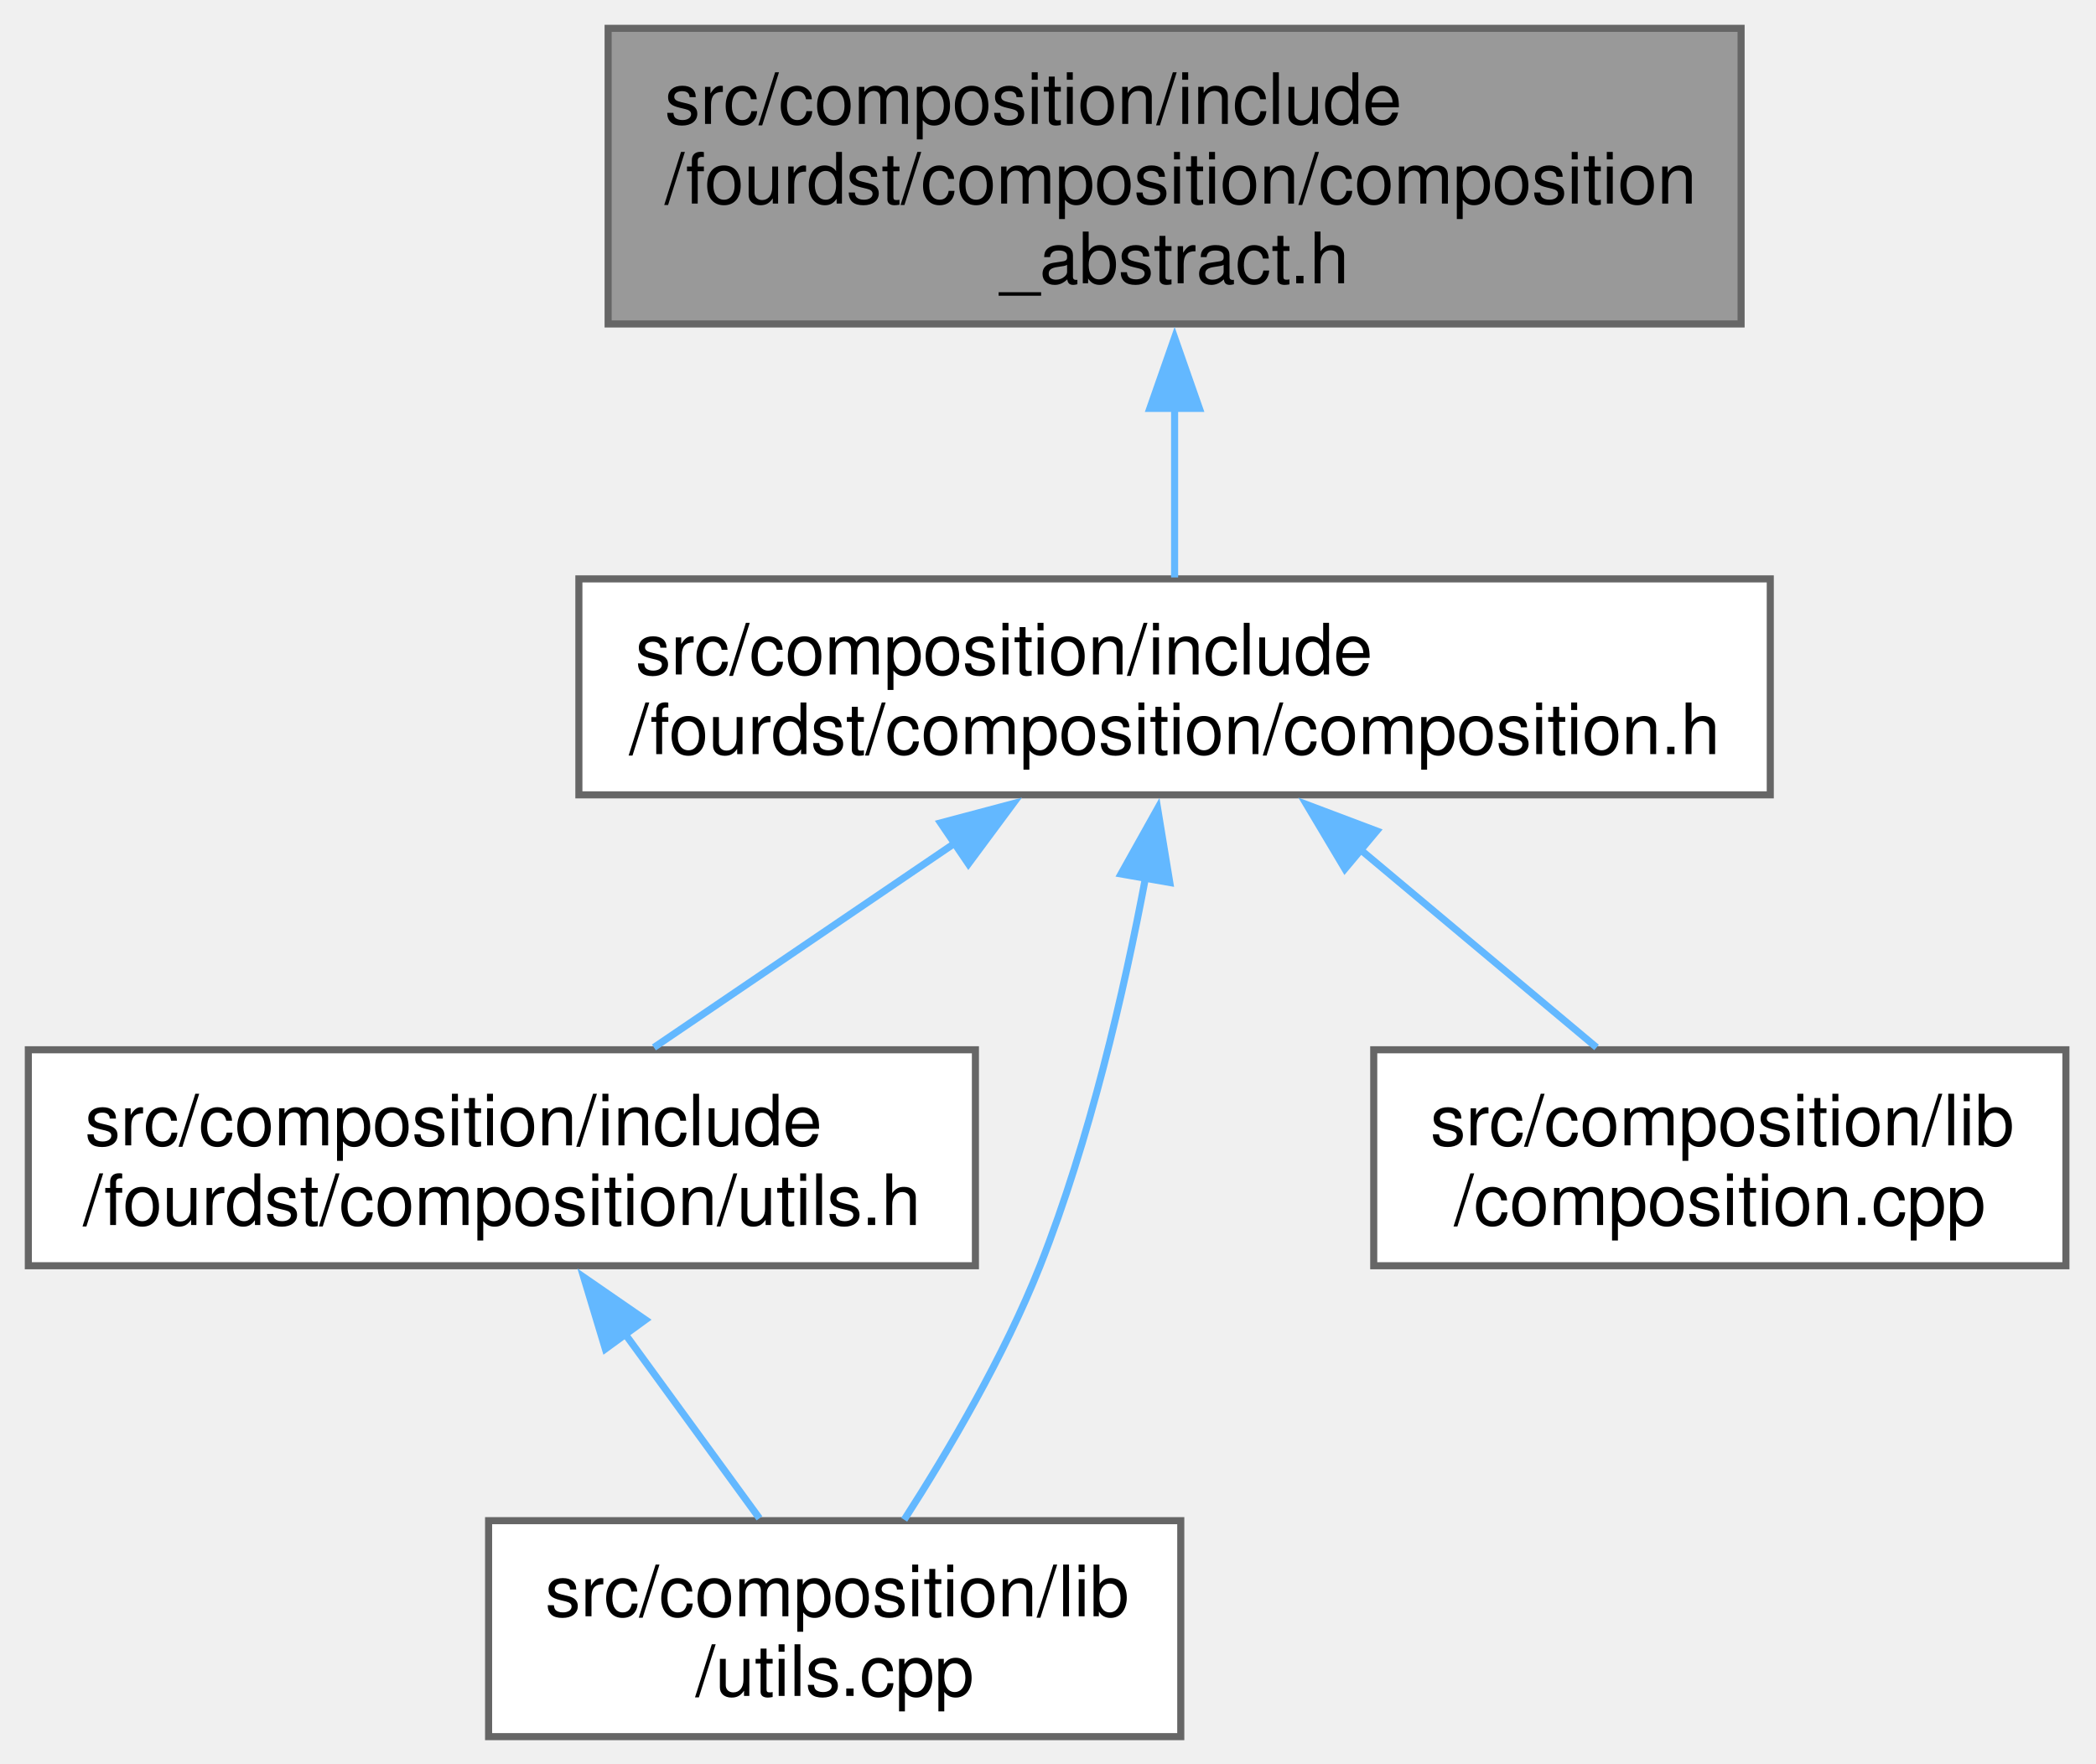
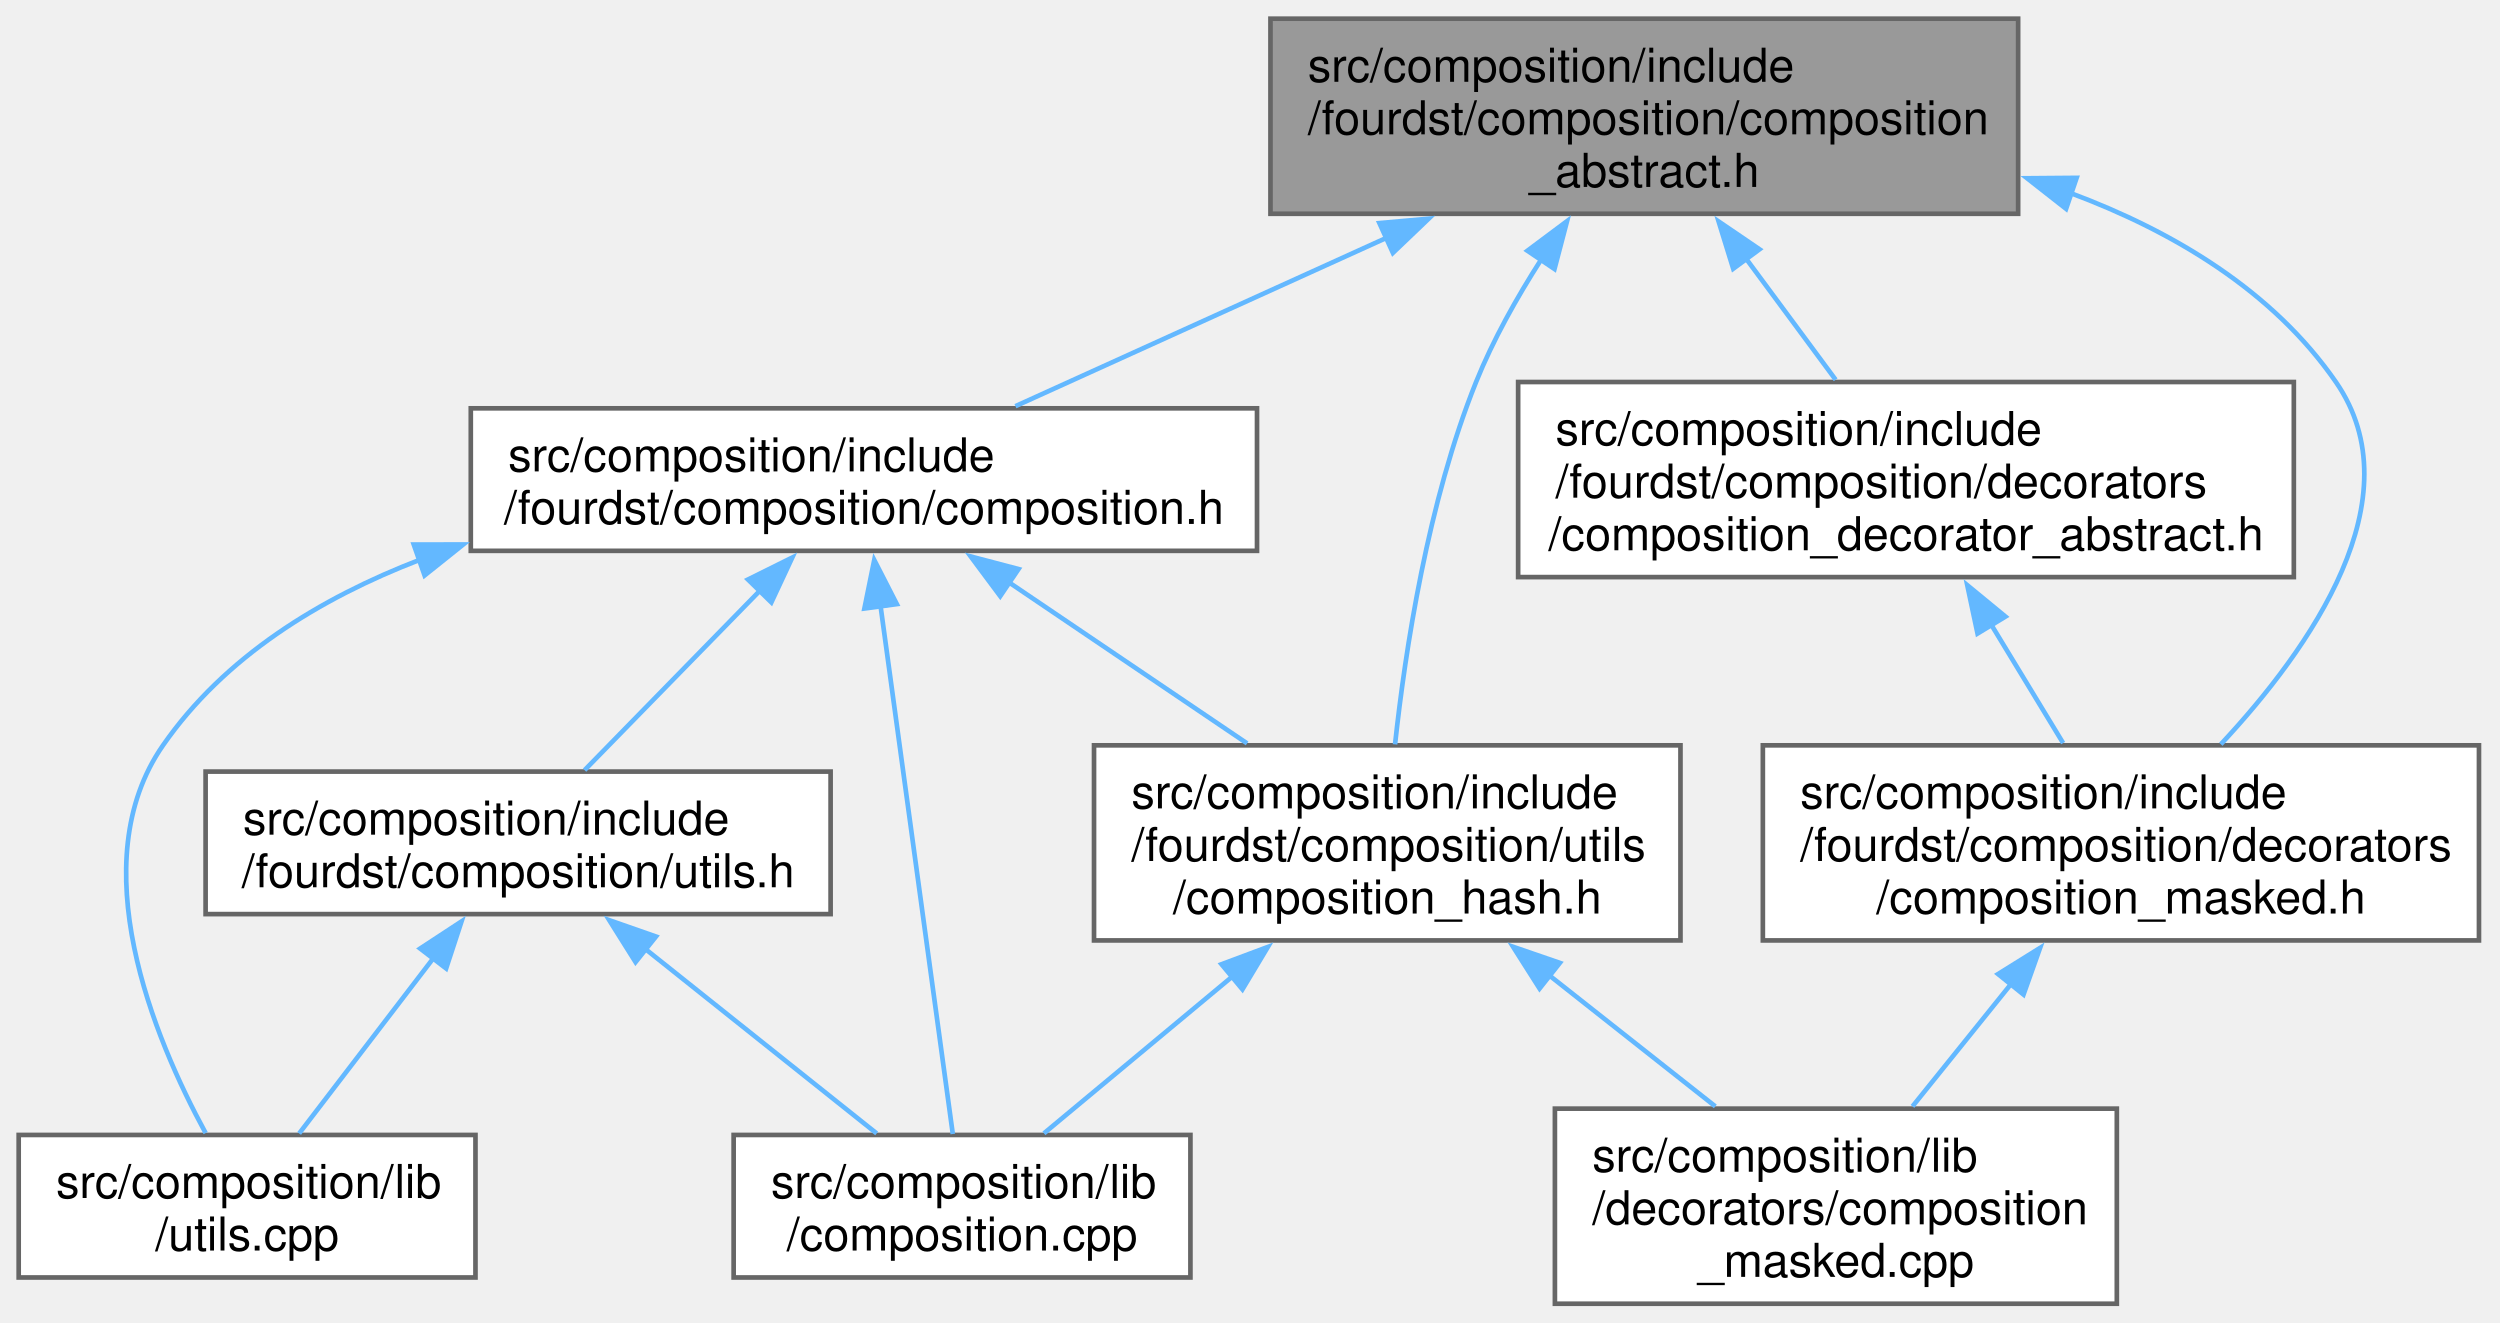
- <svg xmlns="http://www.w3.org/2000/svg" xmlns:xlink="http://www.w3.org/1999/xlink" width="296pt" height="249pt" viewBox="0.00 0.00 296.00 249.00">
-   <g id="graph0" class="graph" transform="scale(1 1) rotate(0) translate(4 245.25)">
+ <svg xmlns="http://www.w3.org/2000/svg" xmlns:xlink="http://www.w3.org/1999/xlink" width="535pt" height="283pt" viewBox="0.00 0.00 535.00 283.00">
+   <g id="graph0" class="graph" transform="scale(1 1) rotate(0) translate(4 279)">
    <g id="Node000001" class="node">
      <g id="a_Node000001">
        <a xlink:title=" ">
-           <polygon fill="#999999" stroke="#666666" points="241.88,-241.25 81.88,-241.25 81.88,-199.5 241.88,-199.5 241.88,-241.25" />
-           <text xml:space="preserve" text-anchor="start" x="89.88" y="-227.75" font-family="Helvetica,sans-Serif" font-size="10.00">src/composition/include</text>
-           <text xml:space="preserve" text-anchor="start" x="89.88" y="-216.5" font-family="Helvetica,sans-Serif" font-size="10.00">/fourdst/composition/composition</text>
-           <text xml:space="preserve" text-anchor="middle" x="161.88" y="-205.25" font-family="Helvetica,sans-Serif" font-size="10.00">_abstract.h</text>
+           <polygon fill="#999999" stroke="#666666" points="427.88,-275 267.88,-275 267.88,-233.25 427.88,-233.25 427.88,-275" />
+           <text xml:space="preserve" text-anchor="start" x="275.88" y="-261.5" font-family="Helvetica,sans-Serif" font-size="10.00">src/composition/include</text>
+           <text xml:space="preserve" text-anchor="start" x="275.88" y="-250.25" font-family="Helvetica,sans-Serif" font-size="10.00">/fourdst/composition/composition</text>
+           <text xml:space="preserve" text-anchor="middle" x="347.88" y="-239" font-family="Helvetica,sans-Serif" font-size="10.00">_abstract.h</text>
        </a>
      </g>
    </g>
    <g id="Node000002" class="node">
      <g id="a_Node000002">
        <a xlink:href="composition_8h.html" target="_top" xlink:title=" ">
-           <polygon fill="white" stroke="#666666" points="246,-163.5 77.75,-163.5 77.75,-133 246,-133 246,-163.5" />
-           <text xml:space="preserve" text-anchor="start" x="85.75" y="-150" font-family="Helvetica,sans-Serif" font-size="10.00">src/composition/include</text>
-           <text xml:space="preserve" text-anchor="middle" x="161.88" y="-138.75" font-family="Helvetica,sans-Serif" font-size="10.00">/fourdst/composition/composition.h</text>
+           <polygon fill="white" stroke="#666666" points="265,-191.62 96.75,-191.62 96.75,-161.12 265,-161.12 265,-191.62" />
+           <text xml:space="preserve" text-anchor="start" x="104.75" y="-178.12" font-family="Helvetica,sans-Serif" font-size="10.00">src/composition/include</text>
+           <text xml:space="preserve" text-anchor="middle" x="180.88" y="-166.88" font-family="Helvetica,sans-Serif" font-size="10.00">/fourdst/composition/composition.h</text>
        </a>
      </g>
    </g>
    <g id="edge1_Node000001_Node000002" class="edge">
      <g id="a_edge1_Node000001_Node000002">
        <a xlink:title=" ">
-           <path fill="none" stroke="#63b8ff" d="M161.88,-187.63C161.88,-179.27 161.88,-170.65 161.88,-163.7" />
-           <polygon fill="#63b8ff" stroke="#63b8ff" points="158.38,-187.58 161.88,-197.58 165.38,-187.58 158.38,-187.58" />
+           <path fill="none" stroke="#63b8ff" d="M292.88,-228.18C266.53,-216.23 235.87,-202.32 213.3,-192.08" />
+           <polygon fill="#63b8ff" stroke="#63b8ff" points="291.19,-231.26 301.74,-232.2 294.08,-224.88 291.19,-231.26" />
+         </a>
+       </g>
+     </g>
+     <g id="Node000006" class="node">
+       <g id="a_Node000006">
+         <a xlink:href="composition__hash_8h.html" target="_top" xlink:title=" ">
+           <polygon fill="white" stroke="#666666" points="355.62,-119.5 230.12,-119.5 230.12,-77.75 355.62,-77.75 355.62,-119.5" />
+           <text xml:space="preserve" text-anchor="start" x="238.12" y="-106" font-family="Helvetica,sans-Serif" font-size="10.00">src/composition/include</text>
+           <text xml:space="preserve" text-anchor="start" x="238.12" y="-94.75" font-family="Helvetica,sans-Serif" font-size="10.00">/fourdst/composition/utils</text>
+           <text xml:space="preserve" text-anchor="middle" x="292.88" y="-83.5" font-family="Helvetica,sans-Serif" font-size="10.00">/composition_hash.h</text>
+         </a>
+       </g>
+     </g>
+     <g id="edge14_Node000001_Node000006" class="edge">
+       <g id="a_edge14_Node000001_Node000006">
+         <a xlink:title=" ">
+           <path fill="none" stroke="#63b8ff" d="M325.84,-223.5C320.6,-215.33 315.49,-206.23 311.88,-197.25 301.57,-171.62 296.72,-139.89 294.54,-119.7" />
+           <polygon fill="#63b8ff" stroke="#63b8ff" points="322.86,-225.34 331.35,-231.68 328.66,-221.43 322.86,-225.34" />
+         </a>
+       </g>
+     </g>
+     <g id="Node000008" class="node">
+       <g id="a_Node000008">
+         <a xlink:href="composition__decorator__abstract_8h.html" target="_top" xlink:title=" ">
+           <polygon fill="white" stroke="#666666" points="486.88,-197.25 320.88,-197.25 320.88,-155.5 486.88,-155.5 486.88,-197.25" />
+           <text xml:space="preserve" text-anchor="start" x="328.88" y="-183.75" font-family="Helvetica,sans-Serif" font-size="10.00">src/composition/include</text>
+           <text xml:space="preserve" text-anchor="start" x="328.88" y="-172.5" font-family="Helvetica,sans-Serif" font-size="10.00">/fourdst/composition/decorators</text>
+           <text xml:space="preserve" text-anchor="middle" x="403.88" y="-161.25" font-family="Helvetica,sans-Serif" font-size="10.00">/composition_decorator_abstract.h</text>
+         </a>
+       </g>
+     </g>
+     <g id="edge10_Node000001_Node000008" class="edge">
+       <g id="a_edge10_Node000001_Node000008">
+         <a xlink:title=" ">
+           <path fill="none" stroke="#63b8ff" d="M369.6,-223.73C376.03,-215.04 382.92,-205.72 388.83,-197.73" />
+           <polygon fill="#63b8ff" stroke="#63b8ff" points="366.91,-221.49 363.78,-231.61 372.54,-225.65 366.91,-221.49" />
+         </a>
+       </g>
+     </g>
+     <g id="Node000009" class="node">
+       <g id="a_Node000009">
+         <a xlink:href="composition__masked_8h.html" target="_top" xlink:title=" ">
+           <polygon fill="white" stroke="#666666" points="526.5,-119.5 373.25,-119.5 373.25,-77.75 526.5,-77.75 526.5,-119.5" />
+           <text xml:space="preserve" text-anchor="start" x="381.25" y="-106" font-family="Helvetica,sans-Serif" font-size="10.00">src/composition/include</text>
+           <text xml:space="preserve" text-anchor="start" x="381.25" y="-94.75" font-family="Helvetica,sans-Serif" font-size="10.00">/fourdst/composition/decorators</text>
+           <text xml:space="preserve" text-anchor="middle" x="449.88" y="-83.5" font-family="Helvetica,sans-Serif" font-size="10.00">/composition_masked.h</text>
+         </a>
+       </g>
+     </g>
+     <g id="edge13_Node000001_Node000009" class="edge">
+       <g id="a_edge13_Node000001_Node000009">
+         <a xlink:title=" ">
+           <path fill="none" stroke="#63b8ff" d="M438.97,-237.73C461.17,-229.46 482.39,-216.75 495.88,-197.25 513.03,-172.44 490.41,-140.22 471.26,-119.73" />
+           <polygon fill="#63b8ff" stroke="#63b8ff" points="438.14,-234.31 429.8,-240.85 440.4,-240.94 438.14,-234.31" />
        </a>
      </g>
    </g>
    <g id="Node000003" class="node">
      <g id="a_Node000003">
        <a xlink:href="utils_8h.html" target="_top" xlink:title=" ">
-           <polygon fill="white" stroke="#666666" points="133.75,-97 0,-97 0,-66.5 133.75,-66.5 133.75,-97" />
-           <text xml:space="preserve" text-anchor="start" x="8" y="-83.5" font-family="Helvetica,sans-Serif" font-size="10.00">src/composition/include</text>
-           <text xml:space="preserve" text-anchor="middle" x="66.88" y="-72.25" font-family="Helvetica,sans-Serif" font-size="10.00">/fourdst/composition/utils.h</text>
+           <polygon fill="white" stroke="#666666" points="173.75,-113.88 40,-113.88 40,-83.38 173.75,-83.38 173.75,-113.88" />
+           <text xml:space="preserve" text-anchor="start" x="48" y="-100.38" font-family="Helvetica,sans-Serif" font-size="10.00">src/composition/include</text>
+           <text xml:space="preserve" text-anchor="middle" x="106.88" y="-89.12" font-family="Helvetica,sans-Serif" font-size="10.00">/fourdst/composition/utils.h</text>
        </a>
      </g>
    </g>
    <g id="edge2_Node000002_Node000003" class="edge">
      <g id="a_edge2_Node000002_Node000003">
        <a xlink:title=" ">
-           <path fill="none" stroke="#63b8ff" d="M131.08,-126.34C117.12,-116.87 100.96,-105.89 88.35,-97.33" />
-           <polygon fill="#63b8ff" stroke="#63b8ff" points="128.83,-129.04 139.07,-131.76 132.76,-123.25 128.83,-129.04" />
+           <path fill="none" stroke="#63b8ff" d="M158.66,-152.64C146.48,-140.17 131.73,-125.07 121.1,-114.19" />
+           <polygon fill="#63b8ff" stroke="#63b8ff" points="156.06,-154.98 165.55,-159.69 161.07,-150.09 156.06,-154.98" />
        </a>
      </g>
    </g>
    <g id="Node000004" class="node">
      <g id="a_Node000004">
-         <a xlink:href="utils_8cpp.html" target="_top" xlink:title=" ">
-           <polygon fill="white" stroke="#666666" points="162.75,-30.5 65,-30.5 65,0 162.75,0 162.75,-30.5" />
-           <text xml:space="preserve" text-anchor="start" x="73" y="-17" font-family="Helvetica,sans-Serif" font-size="10.00">src/composition/lib</text>
-           <text xml:space="preserve" text-anchor="middle" x="113.88" y="-5.75" font-family="Helvetica,sans-Serif" font-size="10.00">/utils.cpp</text>
-         </a>
-       </g>
-     </g>
-     <g id="edge5_Node000002_Node000004" class="edge">
-       <g id="a_edge5_Node000002_Node000004">
-         <a xlink:title=" ">
-           <path fill="none" stroke="#63b8ff" d="M157.77,-121.31C154.73,-105.18 149.89,-84.21 142.88,-66.5 137.83,-53.76 129.96,-40.38 123.69,-30.63" />
-           <polygon fill="#63b8ff" stroke="#63b8ff" points="154.31,-121.83 159.48,-131.08 161.2,-120.62 154.31,-121.83" />
+         <a xlink:href="composition_8cpp.html" target="_top" xlink:title=" ">
+           <polygon fill="white" stroke="#666666" points="250.75,-36.12 153,-36.12 153,-5.62 250.75,-5.62 250.75,-36.12" />
+           <text xml:space="preserve" text-anchor="start" x="161" y="-22.62" font-family="Helvetica,sans-Serif" font-size="10.00">src/composition/lib</text>
+           <text xml:space="preserve" text-anchor="middle" x="201.88" y="-11.38" font-family="Helvetica,sans-Serif" font-size="10.00">/composition.cpp</text>
+         </a>
+       </g>
+     </g>
+     <g id="edge8_Node000002_Node000004" class="edge">
+       <g id="a_edge8_Node000002_Node000004">
+         <a xlink:title=" ">
+           <path fill="none" stroke="#63b8ff" d="M184.43,-149.37C188.89,-116.82 196.36,-62.21 199.9,-36.32" />
+           <polygon fill="#63b8ff" stroke="#63b8ff" points="180.98,-148.78 183.09,-159.16 187.92,-149.72 180.98,-148.78" />
        </a>
      </g>
    </g>
    <g id="Node000005" class="node">
      <g id="a_Node000005">
-         <a xlink:href="composition_8cpp.html" target="_top" xlink:title=" ">
-           <polygon fill="white" stroke="#666666" points="287.75,-97 190,-97 190,-66.5 287.75,-66.5 287.75,-97" />
-           <text xml:space="preserve" text-anchor="start" x="198" y="-83.5" font-family="Helvetica,sans-Serif" font-size="10.00">src/composition/lib</text>
-           <text xml:space="preserve" text-anchor="middle" x="238.88" y="-72.25" font-family="Helvetica,sans-Serif" font-size="10.00">/composition.cpp</text>
-         </a>
-       </g>
-     </g>
-     <g id="edge4_Node000002_Node000005" class="edge">
-       <g id="a_edge4_Node000002_Node000005">
-         <a xlink:title=" ">
-           <path fill="none" stroke="#63b8ff" d="M188.15,-125.24C199.15,-116.03 211.64,-105.56 221.47,-97.33" />
-           <polygon fill="#63b8ff" stroke="#63b8ff" points="185.93,-122.54 180.51,-131.64 190.42,-127.9 185.93,-122.54" />
+         <a xlink:href="utils_8cpp.html" target="_top" xlink:title=" ">
+           <polygon fill="white" stroke="#666666" points="97.75,-36.12 0,-36.12 0,-5.62 97.75,-5.62 97.75,-36.12" />
+           <text xml:space="preserve" text-anchor="start" x="8" y="-22.62" font-family="Helvetica,sans-Serif" font-size="10.00">src/composition/lib</text>
+           <text xml:space="preserve" text-anchor="middle" x="48.88" y="-11.38" font-family="Helvetica,sans-Serif" font-size="10.00">/utils.cpp</text>
+         </a>
+       </g>
+     </g>
+     <g id="edge9_Node000002_Node000005" class="edge">
+       <g id="a_edge9_Node000002_Node000005">
+         <a xlink:title=" ">
+           <path fill="none" stroke="#63b8ff" d="M85.93,-159.24C64.39,-150.96 44.02,-138.43 30.88,-119.5 13.37,-94.3 28.91,-56.95 40.01,-36.52" />
+           <polygon fill="#63b8ff" stroke="#63b8ff" points="84.54,-162.47 95.14,-162.48 86.86,-155.86 84.54,-162.47" />
+         </a>
+       </g>
+     </g>
+     <g id="edge5_Node000002_Node000006" class="edge">
+       <g id="a_edge5_Node000002_Node000006">
+         <a xlink:title=" ">
+           <path fill="none" stroke="#63b8ff" d="M211.88,-154.4C227.8,-143.64 247.11,-130.58 262.88,-119.91" />
+           <polygon fill="#63b8ff" stroke="#63b8ff" points="210.05,-151.42 203.72,-159.92 213.97,-157.22 210.05,-151.42" />
        </a>
      </g>
    </g>
    <g id="edge3_Node000003_Node000004" class="edge">
      <g id="a_edge3_Node000003_Node000004">
        <a xlink:title=" ">
-           <path fill="none" stroke="#63b8ff" d="M84.13,-57.07C90.54,-48.28 97.61,-38.57 103.25,-30.83" />
-           <polygon fill="#63b8ff" stroke="#63b8ff" points="81.49,-54.75 78.43,-64.89 87.15,-58.87 81.49,-54.75" />
+           <path fill="none" stroke="#63b8ff" d="M134.05,-75.96C149.94,-63.29 169.57,-47.64 183.61,-36.44" />
+           <polygon fill="#63b8ff" stroke="#63b8ff" points="132.01,-73.11 126.38,-82.08 136.38,-78.58 132.01,-73.11" />
+         </a>
+       </g>
+     </g>
+     <g id="edge4_Node000003_Node000005" class="edge">
+       <g id="a_edge4_Node000003_Node000005">
+         <a xlink:title=" ">
+           <path fill="none" stroke="#63b8ff" d="M88.91,-74.17C79.47,-61.84 68.2,-47.11 60.02,-36.44" />
+           <polygon fill="#63b8ff" stroke="#63b8ff" points="85.91,-76.01 94.77,-81.82 91.47,-71.75 85.91,-76.01" />
+         </a>
+       </g>
+     </g>
+     <g id="edge6_Node000006_Node000004" class="edge">
+       <g id="a_edge6_Node000006_Node000004">
+         <a xlink:title=" ">
+           <path fill="none" stroke="#63b8ff" d="M259.8,-70.09C246.13,-58.71 230.84,-45.98 219.4,-36.46" />
+           <polygon fill="#63b8ff" stroke="#63b8ff" points="257.4,-72.65 267.33,-76.36 261.88,-67.27 257.4,-72.65" />
+         </a>
+       </g>
+     </g>
+     <g id="Node000007" class="node">
+       <g id="a_Node000007">
+         <a xlink:href="composition__masked_8cpp.html" target="_top" xlink:title=" ">
+           <polygon fill="white" stroke="#666666" points="449,-41.75 328.75,-41.75 328.75,0 449,0 449,-41.75" />
+           <text xml:space="preserve" text-anchor="start" x="336.75" y="-28.25" font-family="Helvetica,sans-Serif" font-size="10.00">src/composition/lib</text>
+           <text xml:space="preserve" text-anchor="start" x="336.75" y="-17" font-family="Helvetica,sans-Serif" font-size="10.00">/decorators/composition</text>
+           <text xml:space="preserve" text-anchor="middle" x="388.88" y="-5.75" font-family="Helvetica,sans-Serif" font-size="10.00">_masked.cpp</text>
+         </a>
+       </g>
+     </g>
+     <g id="edge7_Node000006_Node000007" class="edge">
+       <g id="a_edge7_Node000006_Node000007">
+         <a xlink:title=" ">
+           <path fill="none" stroke="#63b8ff" d="M327.33,-70.44C339.12,-61.14 352.09,-50.9 363.08,-42.23" />
+           <polygon fill="#63b8ff" stroke="#63b8ff" points="325.47,-67.45 319.79,-76.39 329.81,-72.94 325.47,-67.45" />
+         </a>
+       </g>
+     </g>
+     <g id="edge11_Node000008_Node000009" class="edge">
+       <g id="a_edge11_Node000008_Node000009">
+         <a xlink:title=" ">
+           <path fill="none" stroke="#63b8ff" d="M422.06,-145.43C427.24,-136.89 432.77,-127.8 437.51,-119.98" />
+           <polygon fill="#63b8ff" stroke="#63b8ff" points="419.19,-143.42 416.99,-153.78 425.17,-147.05 419.19,-143.42" />
+         </a>
+       </g>
+     </g>
+     <g id="edge12_Node000009_Node000007" class="edge">
+       <g id="a_edge12_Node000009_Node000007">
+         <a xlink:title=" ">
+           <path fill="none" stroke="#63b8ff" d="M426.43,-68.51C419.37,-59.74 411.77,-50.3 405.27,-42.23" />
+           <polygon fill="#63b8ff" stroke="#63b8ff" points="423.58,-70.55 432.58,-76.15 429.03,-66.16 423.58,-70.55" />
        </a>
      </g>
    </g>
  </g>
</svg>
